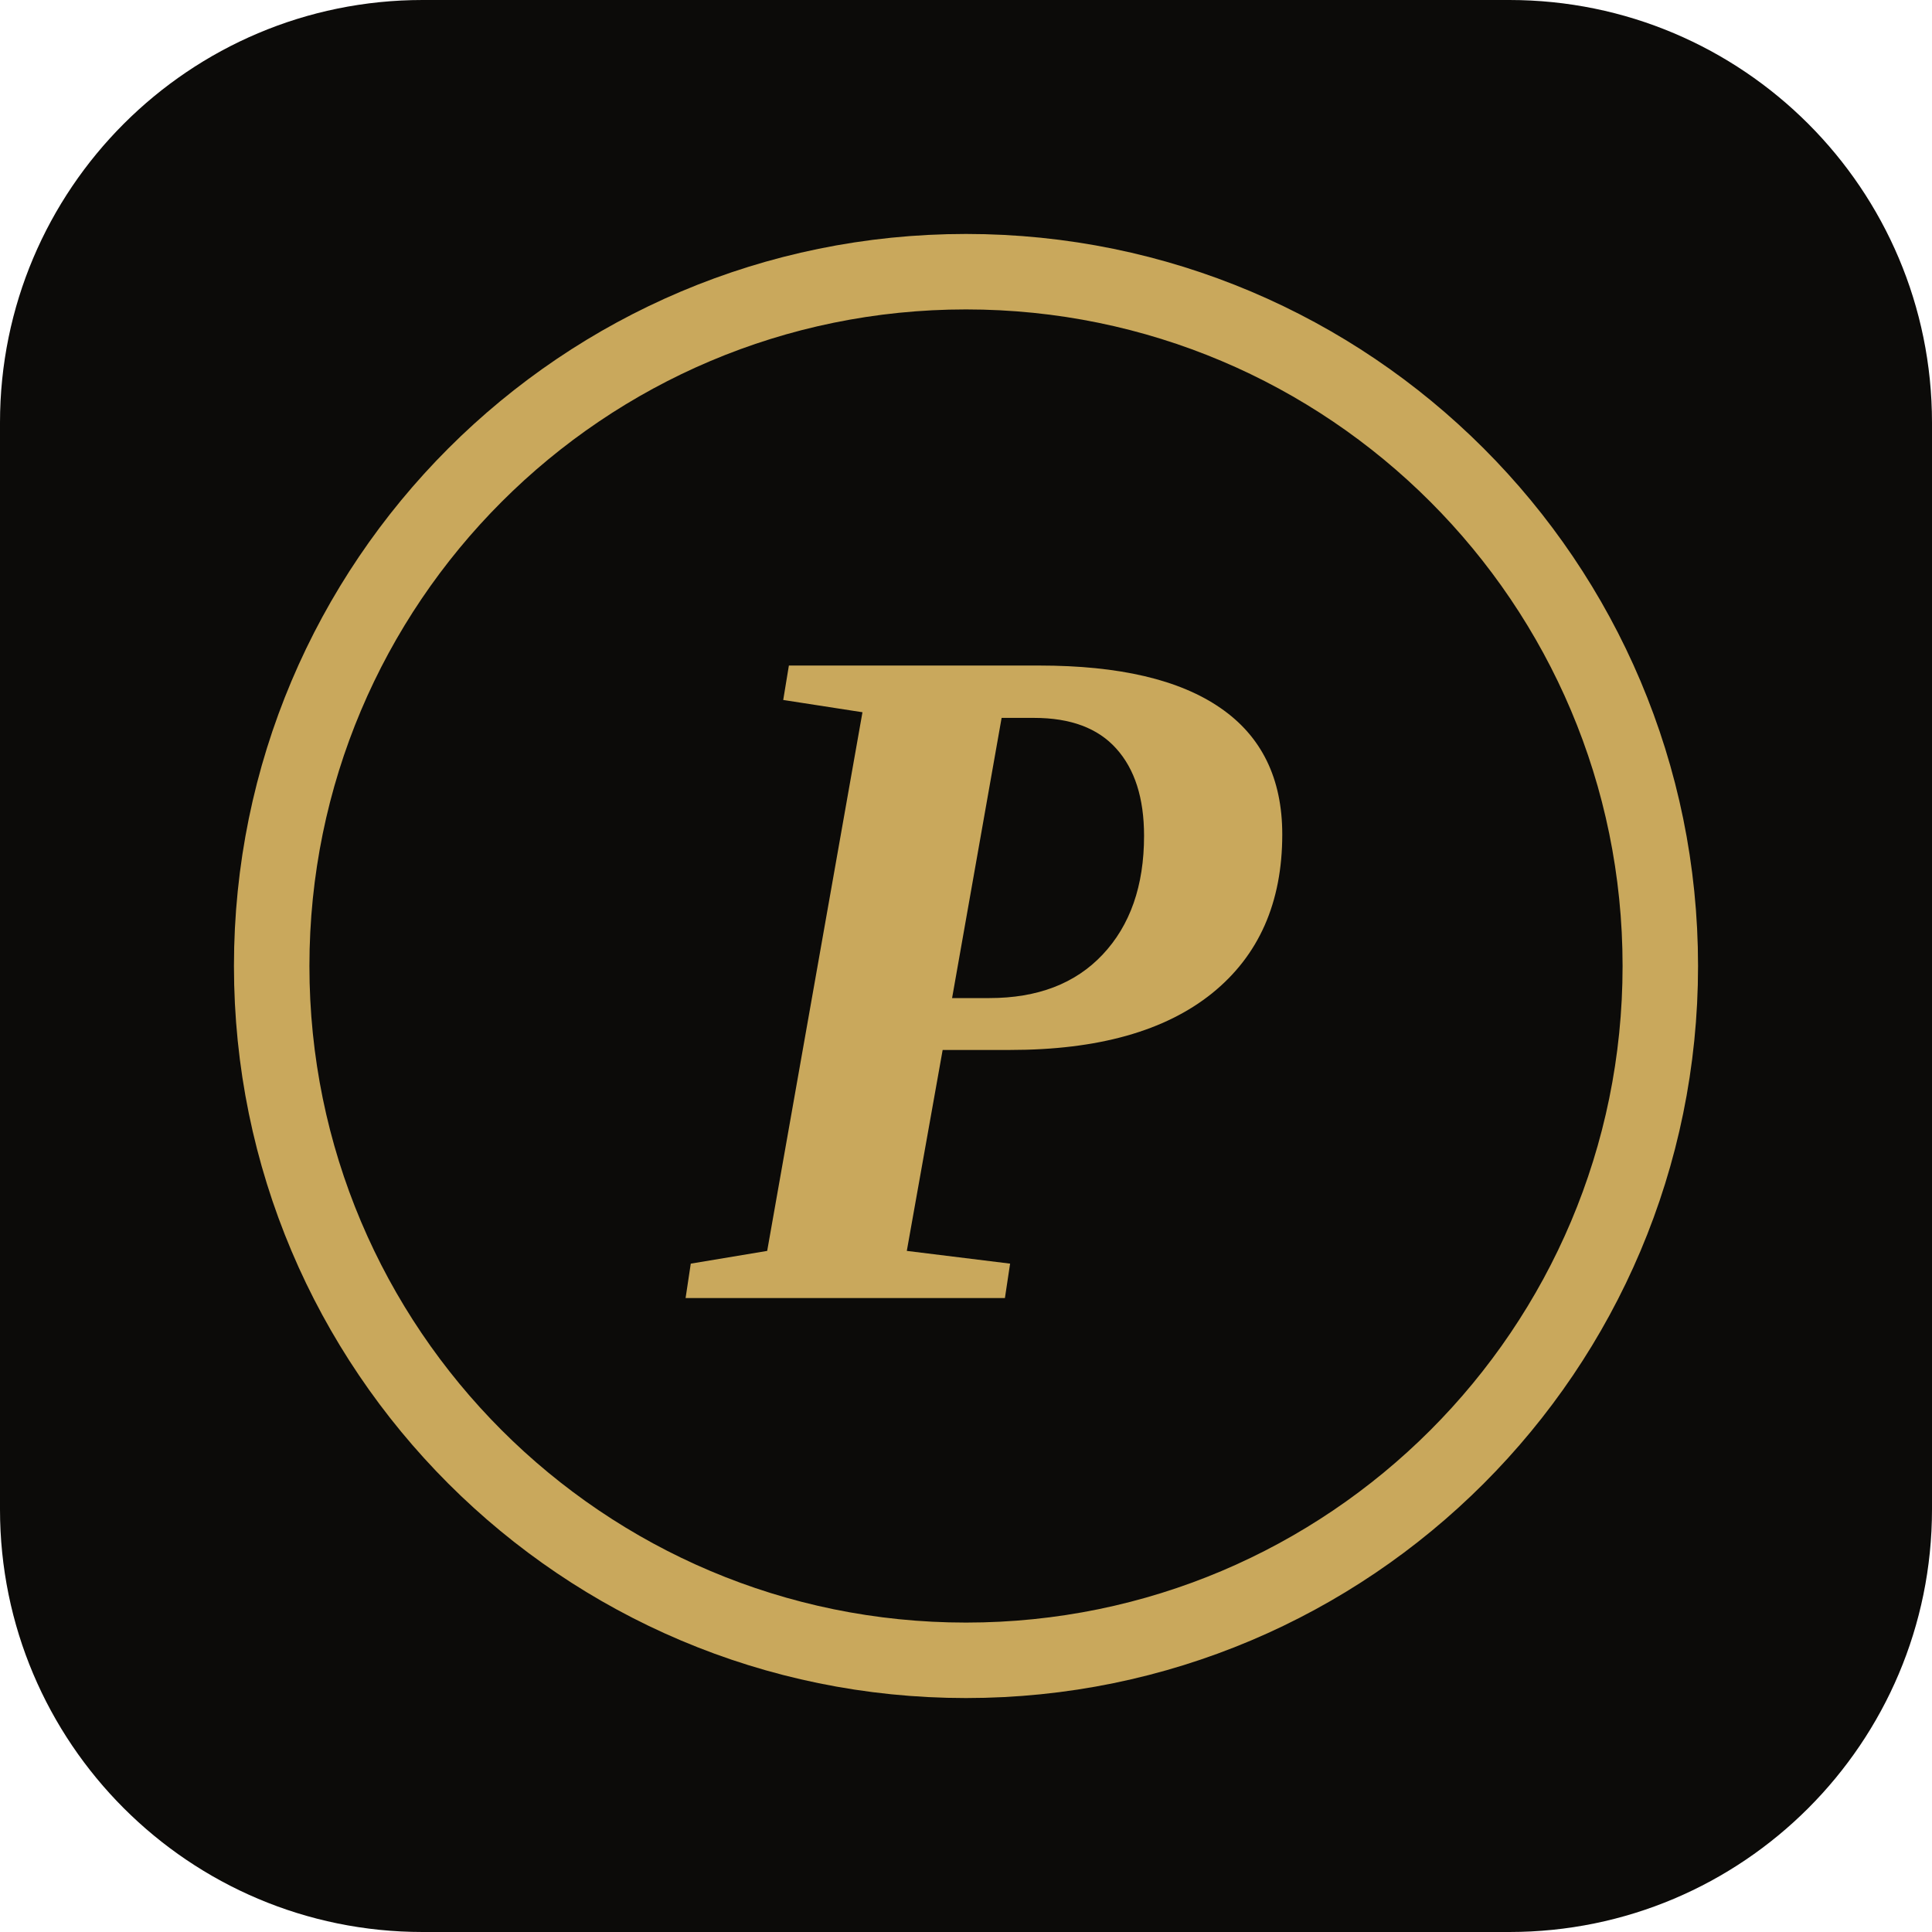
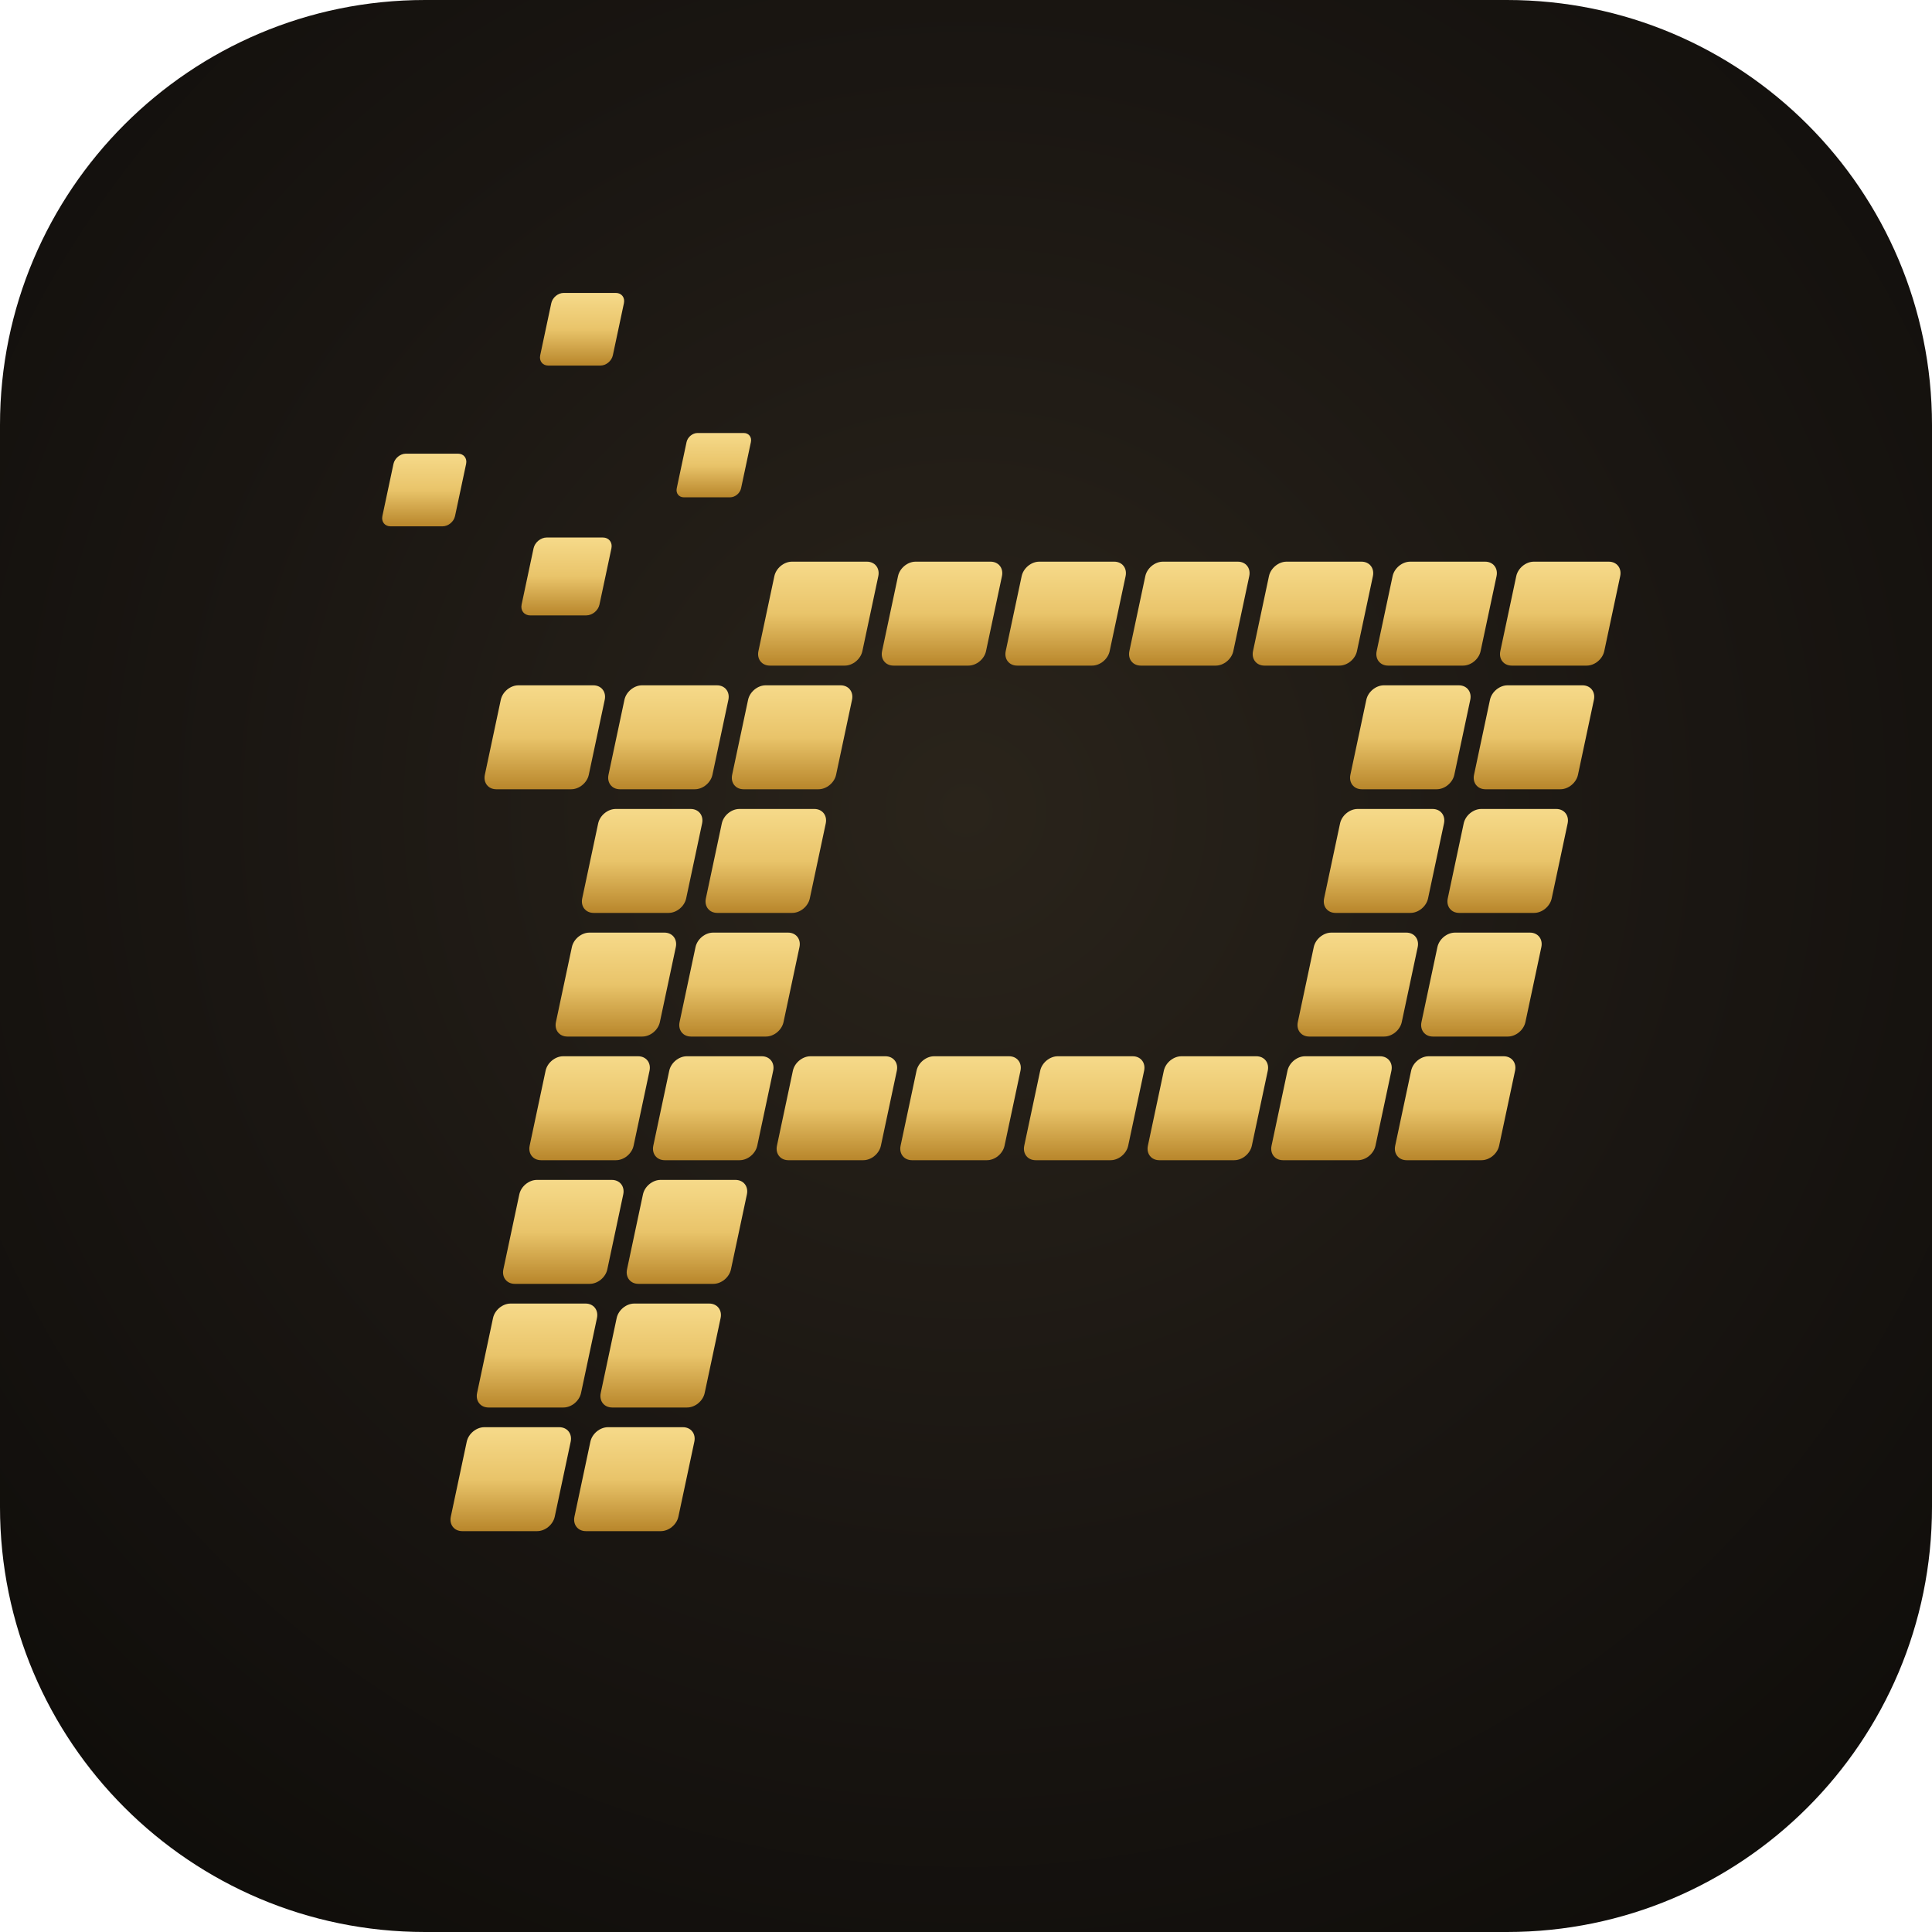
- <svg xmlns="http://www.w3.org/2000/svg" viewBox="0 0 64 64">
-   <rect width="64" height="64" rx="14" fill="#0C0B09" />
-   <circle cx="32" cy="32" r="23" fill="none" stroke="#C9A85C" stroke-width="2.5" />
-   <text x="32.5" y="43" text-anchor="middle" font-family="'Cormorant Garamond', Georgia, 'Times New Roman', serif" font-style="italic" font-weight="600" font-size="32" fill="#C9A85C">P</text>
+ <svg xmlns="http://www.w3.org/2000/svg" viewBox="0 0 100 100">
+   <defs>
+     <radialGradient id="bg" cx="50%" cy="42%" r="70%">
+       <stop offset="0" stop-color="#2A241B" />
+       <stop offset=".55" stop-color="#1A1612" />
+       <stop offset="1" stop-color="#0F0D0A" />
+     </radialGradient>
+     <linearGradient id="au" x1="0" y1="0" x2="0" y2="1">
+       <stop offset="0" stop-color="#F6DA8A" />
+       <stop offset=".5" stop-color="#E9C46A" />
+       <stop offset="1" stop-color="#B8862B" />
+     </linearGradient>
+     <filter id="g" x="-30%" y="-30%" width="160%" height="160%">
+       <feGaussianBlur stdDeviation="2.4" />
+     </filter>
+     <g id="p" fill="url(#au)" transform="translate(50 50) skewX(-12) translate(-33.408 -20.928)">
+       <rect x="19.20" y="0.00" width="5.38" height="5.38" rx="0.75" />
+       <rect x="25.60" y="0.00" width="5.38" height="5.38" rx="0.75" />
+       <rect x="32.00" y="0.00" width="5.38" height="5.38" rx="0.75" />
+       <rect x="38.40" y="0.00" width="5.38" height="5.38" rx="0.75" />
+       <rect x="44.80" y="0.00" width="5.38" height="5.38" rx="0.75" />
+       <rect x="51.20" y="0.00" width="5.38" height="5.38" rx="0.75" />
+       <rect x="57.60" y="0.00" width="5.38" height="5.38" rx="0.75" />
+       <rect x="12.80" y="6.40" width="5.38" height="5.38" rx="0.75" />
+       <rect x="19.20" y="6.40" width="5.38" height="5.38" rx="0.75" />
+       <rect x="51.20" y="6.40" width="5.38" height="5.38" rx="0.75" />
+       <rect x="57.60" y="6.40" width="5.38" height="5.38" rx="0.75" />
+       <rect x="12.80" y="12.80" width="5.38" height="5.38" rx="0.75" />
+       <rect x="19.20" y="12.80" width="5.38" height="5.38" rx="0.75" />
+       <rect x="51.20" y="12.80" width="5.38" height="5.38" rx="0.75" />
+       <rect x="57.60" y="12.80" width="5.38" height="5.38" rx="0.75" />
+       <rect x="12.80" y="19.20" width="5.38" height="5.38" rx="0.75" />
+       <rect x="19.20" y="19.20" width="5.38" height="5.38" rx="0.75" />
+       <rect x="51.20" y="19.20" width="5.38" height="5.38" rx="0.75" />
+       <rect x="57.60" y="19.20" width="5.38" height="5.38" rx="0.75" />
+       <rect x="12.80" y="25.60" width="5.38" height="5.38" rx="0.75" />
+       <rect x="19.20" y="25.60" width="5.38" height="5.38" rx="0.75" />
+       <rect x="25.60" y="25.60" width="5.38" height="5.38" rx="0.75" />
+       <rect x="32.00" y="25.60" width="5.38" height="5.38" rx="0.75" />
+       <rect x="38.40" y="25.60" width="5.38" height="5.38" rx="0.75" />
+       <rect x="44.80" y="25.60" width="5.38" height="5.38" rx="0.75" />
+       <rect x="51.20" y="25.60" width="5.38" height="5.38" rx="0.75" />
+       <rect x="57.60" y="25.60" width="5.38" height="5.38" rx="0.75" />
+       <rect x="12.80" y="32.00" width="5.38" height="5.38" rx="0.75" />
+       <rect x="19.20" y="32.00" width="5.38" height="5.38" rx="0.75" />
+       <rect x="12.80" y="38.40" width="5.38" height="5.38" rx="0.75" />
+       <rect x="19.20" y="38.40" width="5.38" height="5.38" rx="0.75" />
+       <rect x="12.80" y="44.80" width="5.38" height="5.38" rx="0.75" />
+       <rect x="19.20" y="44.80" width="5.38" height="5.38" rx="0.75" />
+       <rect x="6.40" y="6.40" width="5.38" height="5.38" rx="0.75" />
+       <rect x="6.43" y="-1.25" width="4.03" height="4.03" rx="0.56" />
+       <rect x="-1.75" y="-5.59" width="3.76" height="3.76" rx="0.53" />
+       <rect x="13.18" y="-6.66" width="3.33" height="3.33" rx="0.47" />
+       <rect x="4.65" y="-13.91" width="3.76" height="3.76" rx="0.53" />
+     </g>
+   </defs>
+   <rect width="100" height="100" rx="22" fill="url(#bg)" />
+   <use href="#p" />
</svg>
